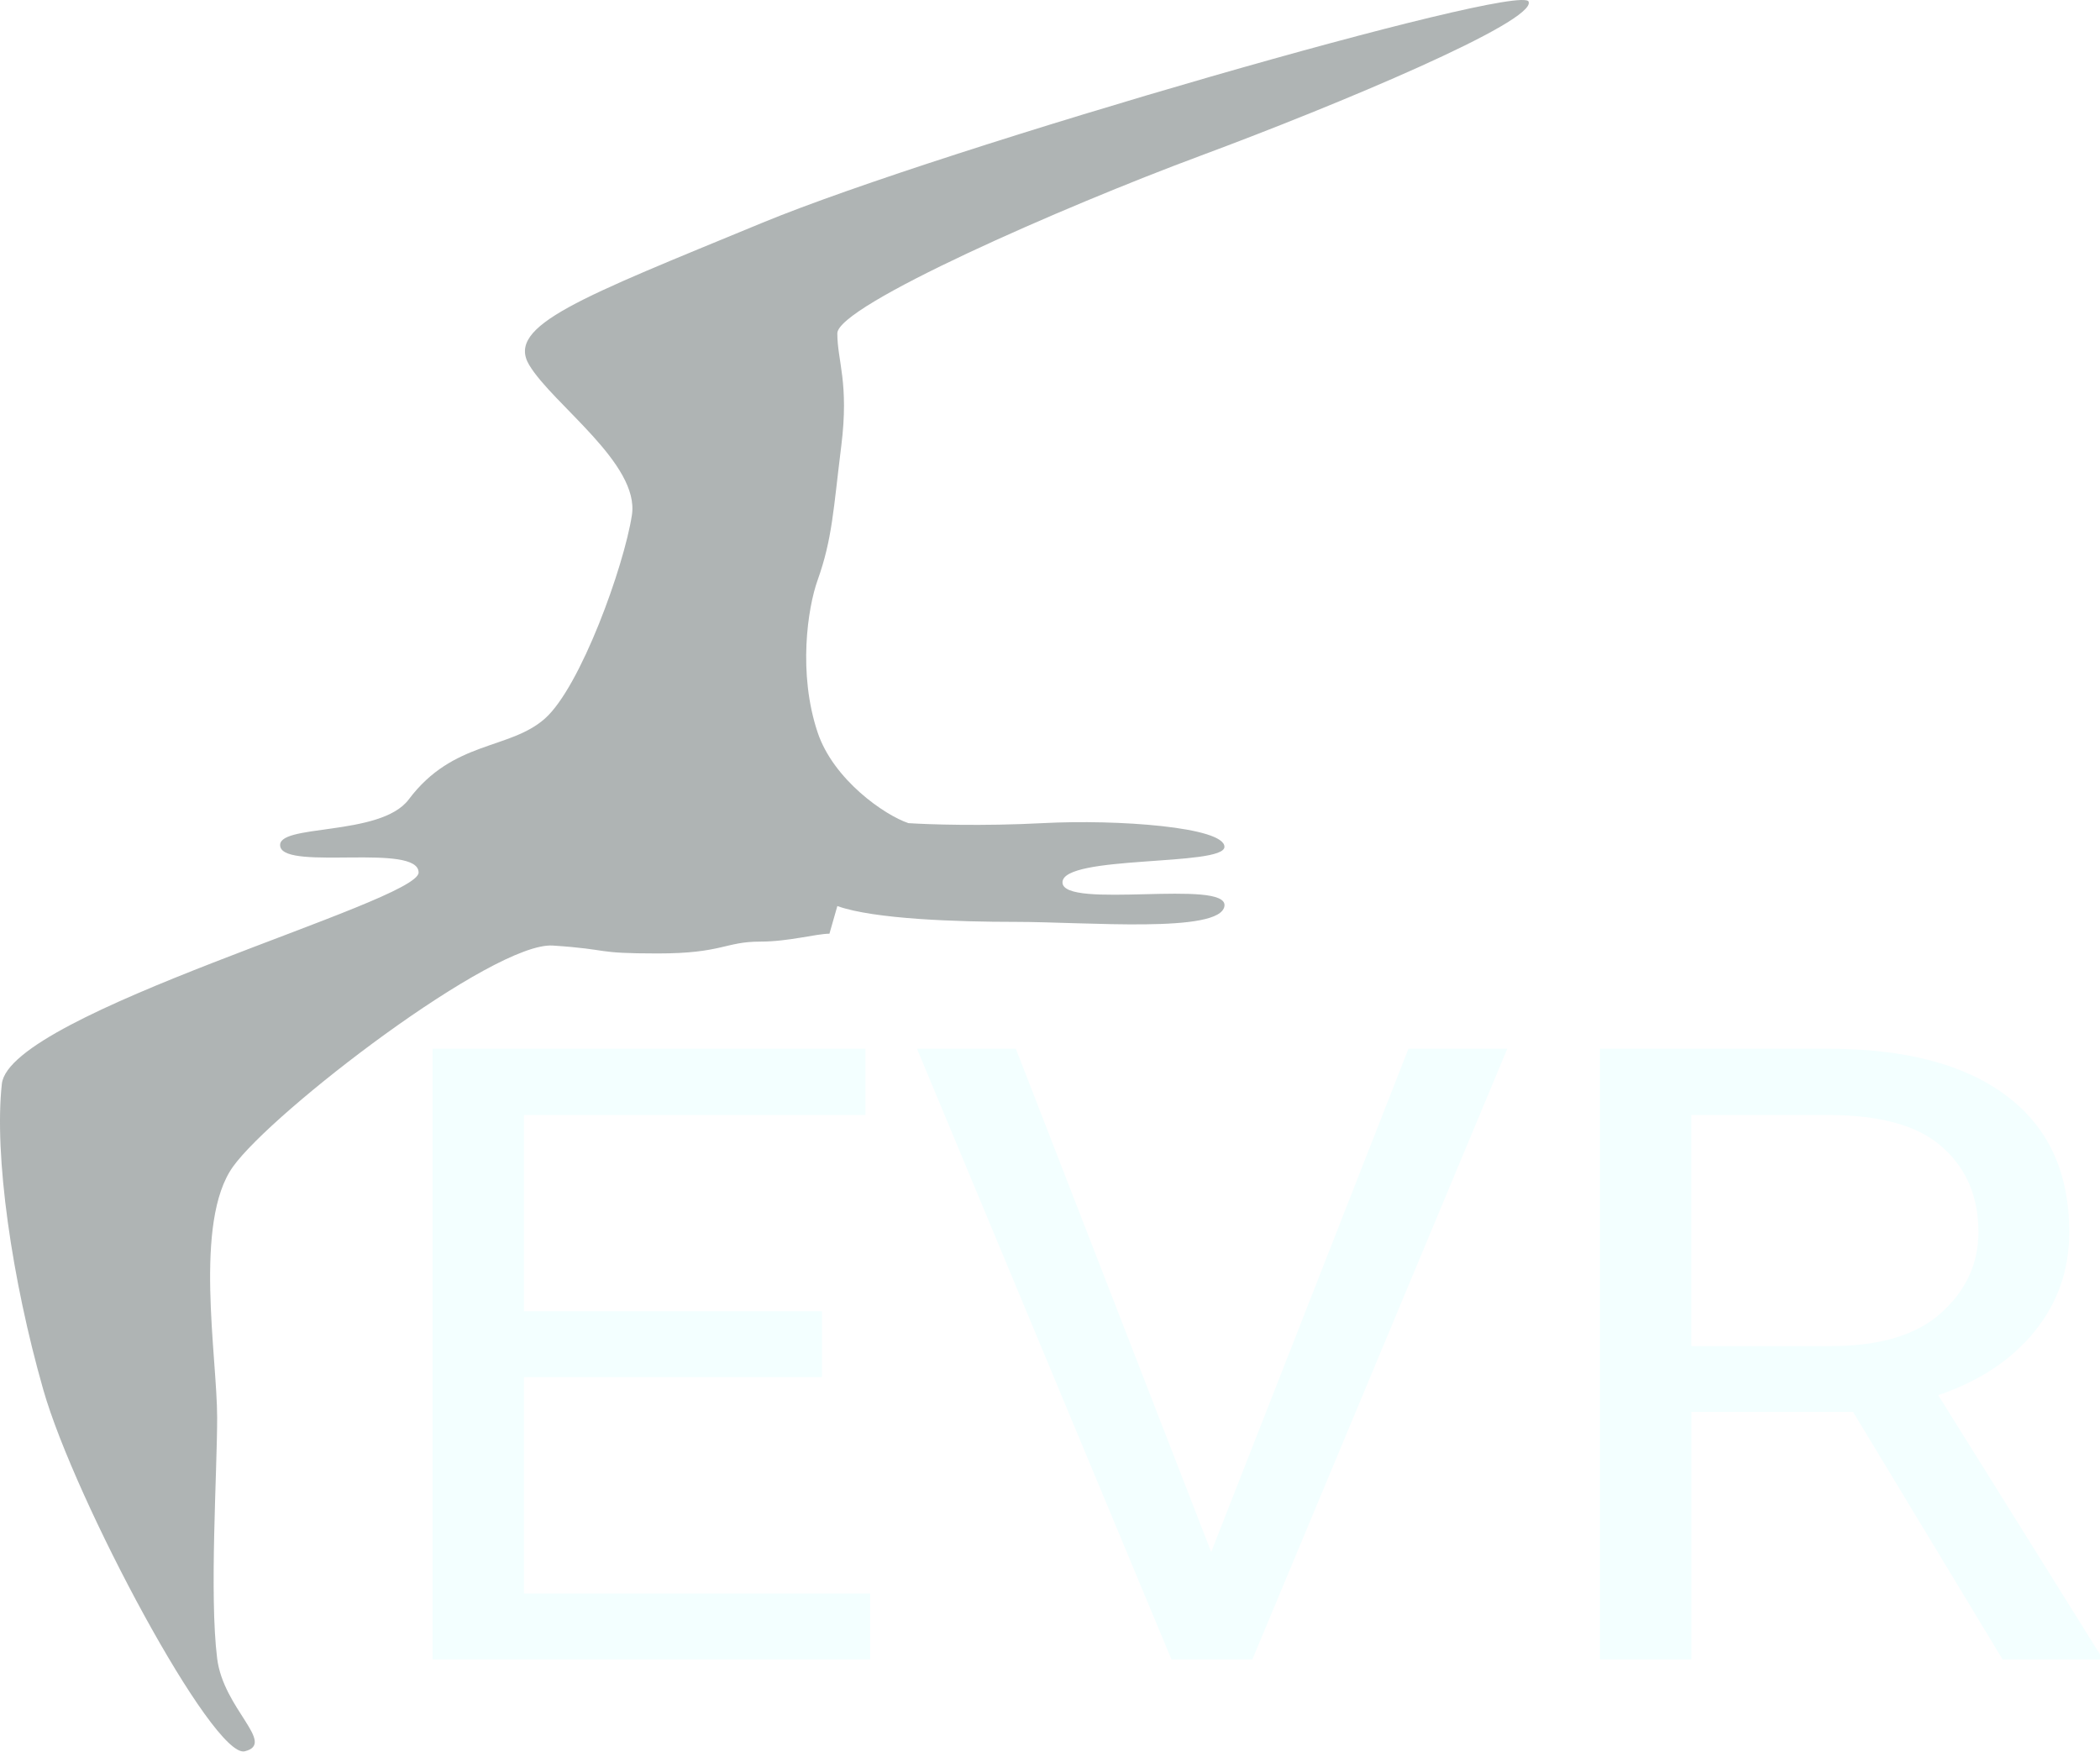
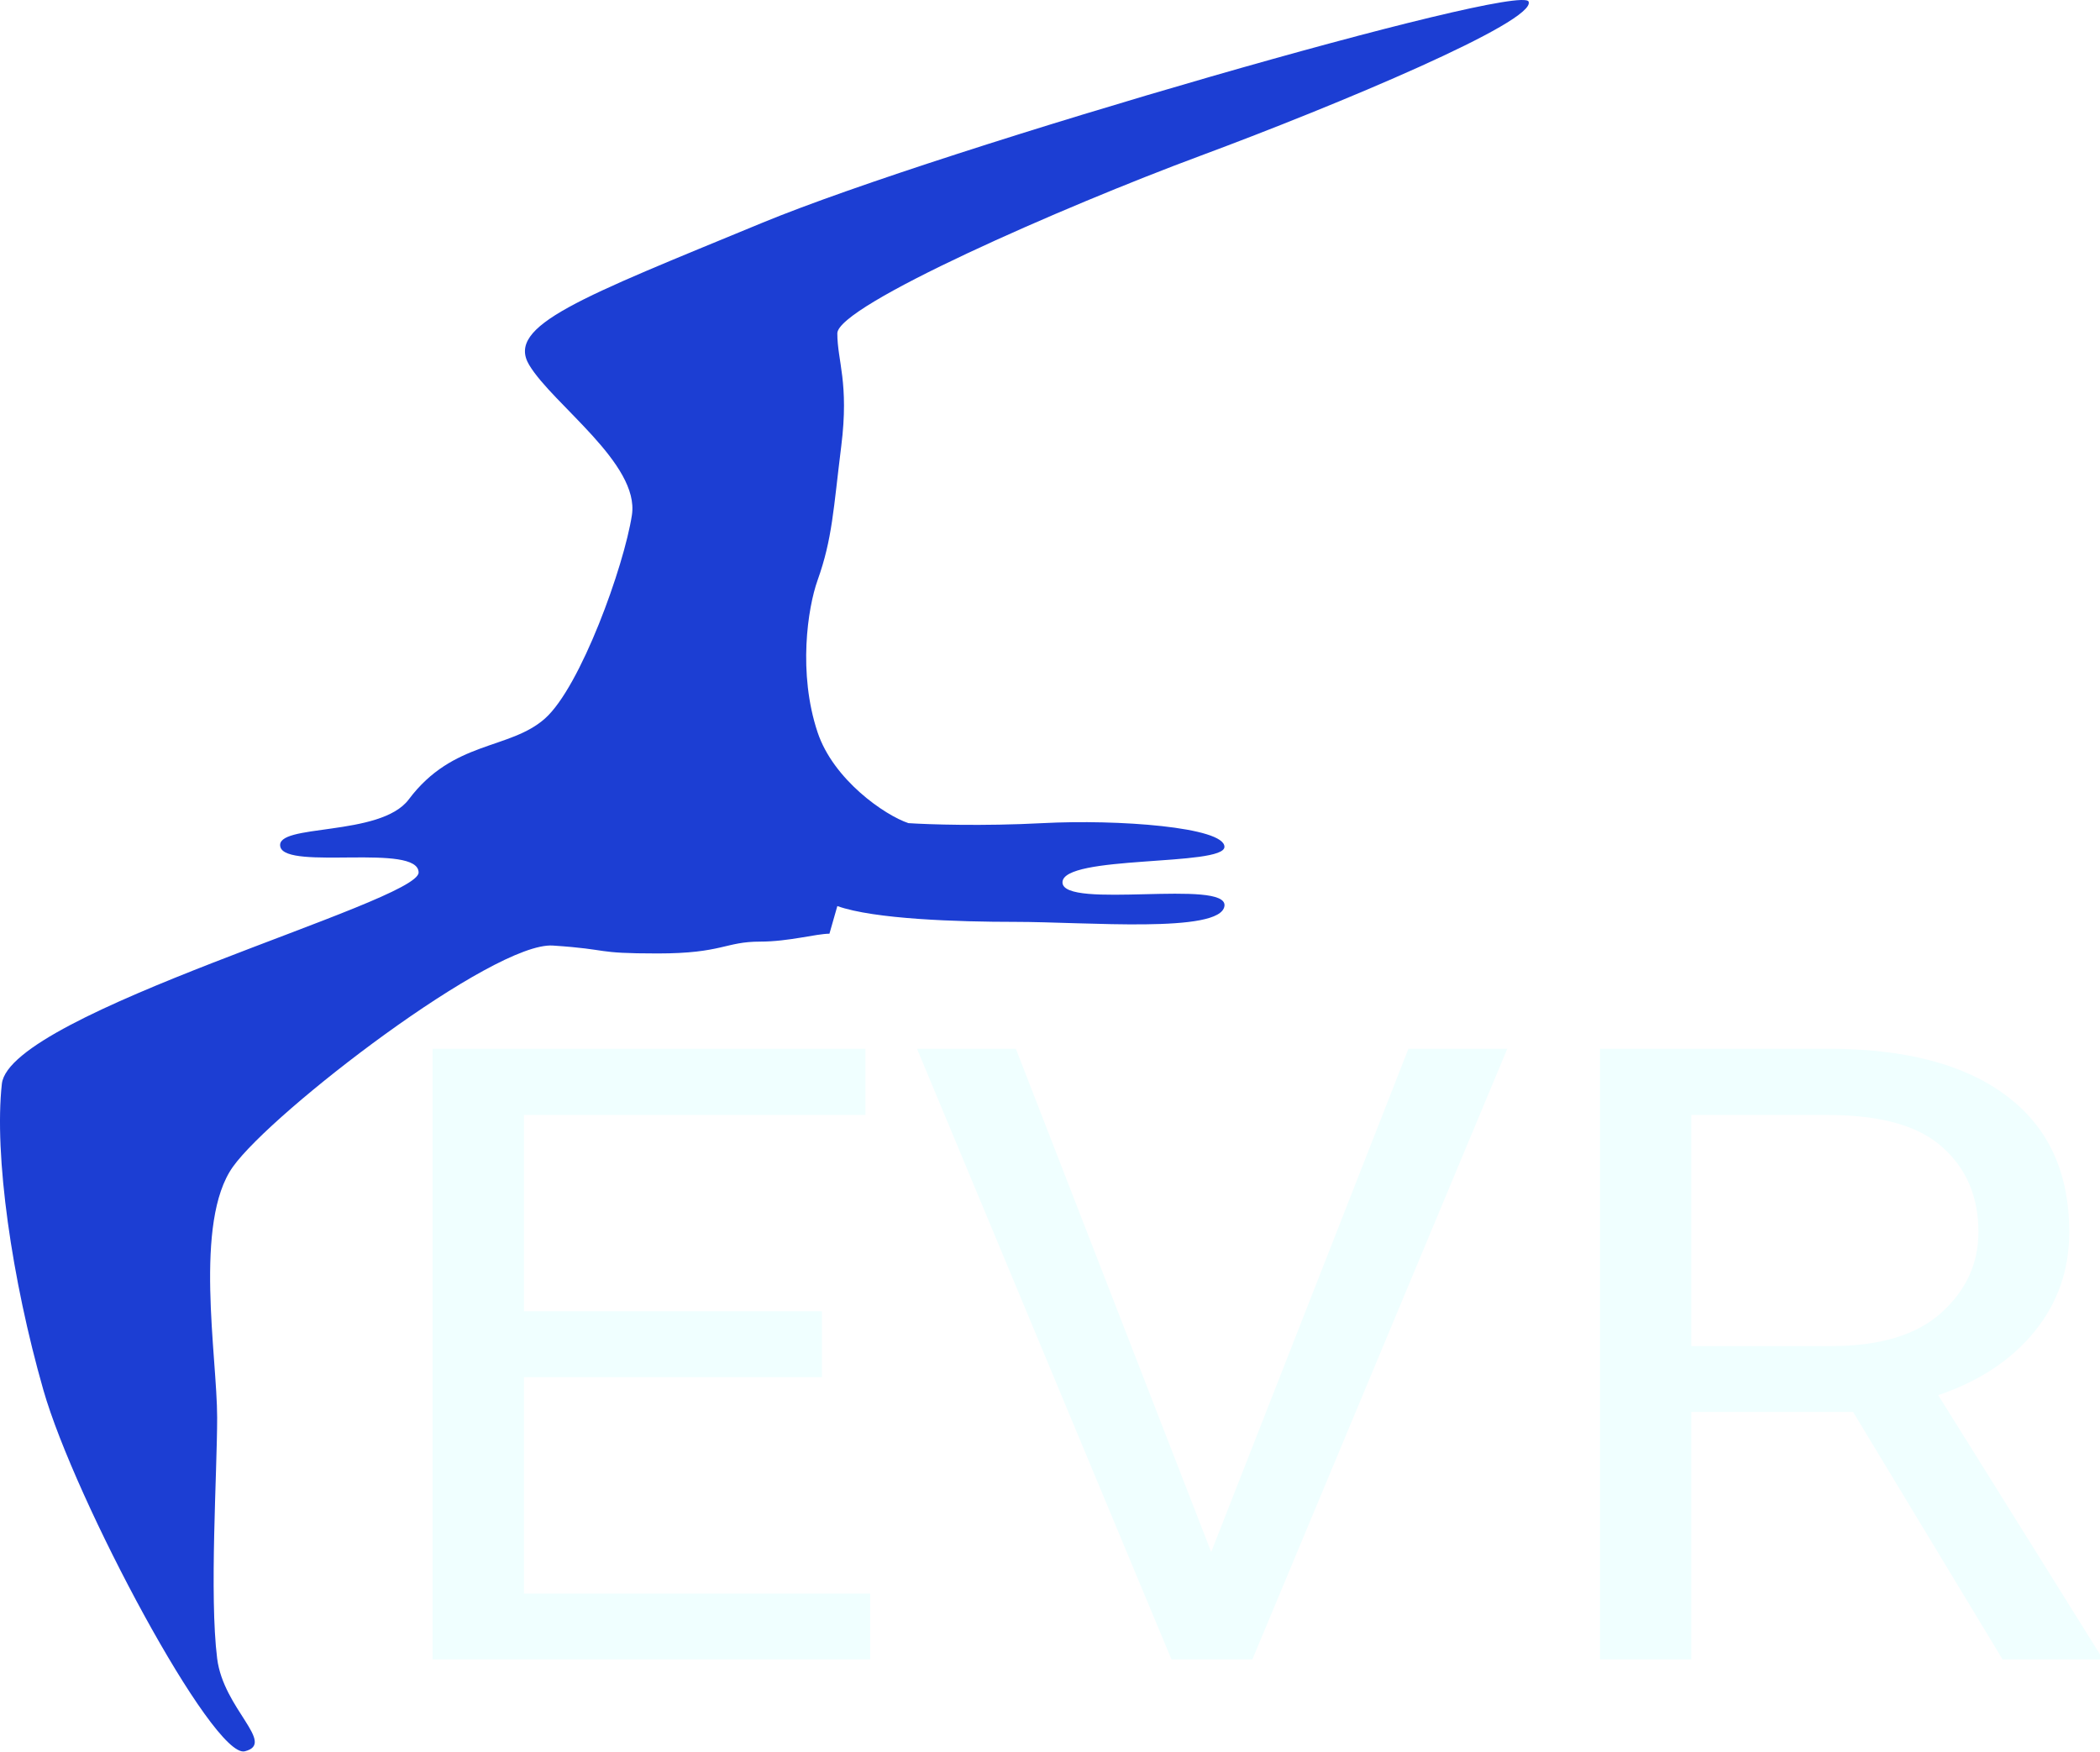
<svg xmlns="http://www.w3.org/2000/svg" width="226.428" height="188.874" viewBox="0 0 226.428 188.874" fill="none" version="1.1" id="logo" class="fevrIcon">
  <defs id="defs8" />
-   <path d="m 23.414,178.846 c 0.681,5.452 6.389,9.157 2.981,10.009 -3.407,0.852 -18.314,-27.046 -21.722,-38.971 -3.407,-11.926 -5.324,-25.342 -4.472,-33.008 0.852,-7.666 44.934,-19.592 44.934,-22.786 0,-3.194 -14.268,-0.213 -14.907,-2.768 -0.639,-2.555 10.776,-1.022 13.842,-5.111 4.792,-6.389 10.861,-5.324 14.694,-8.731 3.833,-3.407 8.518,-16.398 9.37,-21.935 0.852,-5.537 -8.518,-11.926 -11.074,-16.185 -2.556,-4.259 5.537,-7.241 25.129,-15.333 C 101.782,15.934 163.966,-1.955 164.818,0.175 165.669,2.304 144.374,11.248 129.467,16.785 c -14.907,5.537 -39.184,16.185 -39.184,19.166 0,2.981 1.278,5.324 0.426,12.139 -0.852,6.815 -0.954,9.997 -2.555,14.481 -1.065,2.981 -2.13,10.009 0,16.398 1.704,5.111 7.241,8.944 9.796,9.796 2.13,0.142 8.007,0.341 14.481,0 8.092,-0.426 19.592,0.426 19.592,2.555 0,2.13 -17.463,0.852 -17.463,3.833 0,2.981 17.888,-0.426 17.463,2.555 -0.426,2.981 -14.907,1.704 -22.573,1.704 -6.133,0 -15.191,-0.284 -19.166,-1.704 l -0.852,2.981 c -1.42,0 -4.387,0.852 -7.454,0.852 -3.833,0 -4.046,1.278 -11.074,1.278 -7.028,0 -4.898,-0.426 -11.287,-0.852 -6.389,-0.426 -30.24,17.888 -34.499,23.851 -4.259,5.963 -1.704,20.444 -1.704,27.046 0,5.932 -0.852,19.166 0,25.981 z" fill="#b1b9c6" id="path77" style="fill:#8d9494;fill-opacity:0.699;stroke-width:0.426" class="themeUIElement" />
-   <g aria-label="EVR Docs" transform="matrix(1.25089,0,0,1.109356,4.526516,23.30905)" id="text40985" style="font-size:83.502px;line-height:1.25;font-family:Roboto;-inkscape-font-specification:Roboto;white-space:pre;inline-size:690.468;fill:#f0ffff;fill-opacity:0.798;stroke-width:2.088">
-     <path d="M 33.672,140.297 V 80.932 H 70.979 v 6.442 H 41.541 v 19.082 h 25.687 v 6.401 H 41.541 v 21.039 h 29.845 v 6.401 z" style="fill:#f0ffff;fill-opacity:0.798" id="path8708" />
-     <path d="M 126.307,80.932 104.331,140.297 H 97.358 L 75.423,80.932 h 8.521 l 16.839,48.927 17.002,-48.927 z" style="fill:#f0ffff;fill-opacity:0.798" id="path8710" />
-     <path d="m 168.996,140.297 -12.884,-24.056 h -13.944 v 24.056 h -7.869 V 80.932 h 19.652 q 9.989,0 15.371,4.567 5.423,4.567 5.423,13.251 0,5.545 -3.017,9.704 -2.976,4.118 -8.277,6.157 l 13.944,25.197 v 0.489 z M 142.167,87.374 v 22.466 h 12.028 q 6.32,0 9.5,-3.221 3.221,-3.262 3.221,-7.869 0,-5.137 -3.099,-8.236 -3.058,-3.139 -9.867,-3.139 z" style="fill:#f0ffff;fill-opacity:0.798" id="path8712" />
+   <path d="m 23.414,178.846 c 0.681,5.452 6.389,9.157 2.981,10.009 -3.407,0.852 -18.314,-27.046 -21.722,-38.971 -3.407,-11.926 -5.324,-25.342 -4.472,-33.008 0.852,-7.666 44.934,-19.592 44.934,-22.786 0,-3.194 -14.268,-0.213 -14.907,-2.768 -0.639,-2.555 10.776,-1.022 13.842,-5.111 4.792,-6.389 10.861,-5.324 14.694,-8.731 3.833,-3.407 8.518,-16.398 9.37,-21.935 0.852,-5.537 -8.518,-11.926 -11.074,-16.185 -2.556,-4.259 5.537,-7.241 25.129,-15.333 C 101.782,15.934 163.966,-1.955 164.818,0.175 165.669,2.304 144.374,11.248 129.467,16.785 c -14.907,5.537 -39.184,16.185 -39.184,19.166 0,2.981 1.278,5.324 0.426,12.139 -0.852,6.815 -0.954,9.997 -2.555,14.481 -1.065,2.981 -2.13,10.009 0,16.398 1.704,5.111 7.241,8.944 9.796,9.796 2.13,0.142 8.007,0.341 14.481,0 8.092,-0.426 19.592,0.426 19.592,2.555 0,2.13 -17.463,0.852 -17.463,3.833 0,2.981 17.888,-0.426 17.463,2.555 -0.426,2.981 -14.907,1.704 -22.573,1.704 -6.133,0 -15.191,-0.284 -19.166,-1.704 l -0.852,2.981 c -1.42,0 -4.387,0.852 -7.454,0.852 -3.833,0 -4.046,1.278 -11.074,1.278 -7.028,0 -4.898,-0.426 -11.287,-0.852 -6.389,-0.426 -30.24,17.888 -34.499,23.851 -4.259,5.963 -1.704,20.444 -1.704,27.046 0,5.932 -0.852,19.166 0,25.981 z" fill="#b1b9c6" id="path77" style="fill:#1c3ed3;fill-opacity:1;stroke-width:0.426" class="themeUIElement" />
+   <g aria-label="EVR Docs" transform="matrix(1.25089,0,0,1.109356,4.526516,23.30905)" id="text40985" style="font-size:83.502px;line-height:1.25;font-family:Roboto;-inkscape-font-specification:Roboto;white-space:pre;inline-size:690.468;fill:#f0ffff;fill-opacity:1;stroke-width:2.088">
+     <path d="M 33.672,140.297 V 80.932 H 70.979 v 6.442 H 41.541 v 19.082 h 25.687 v 6.401 H 41.541 v 21.039 h 29.845 v 6.401 z" style="fill:#f0ffff;fill-opacity:1" id="path8708" />
+     <path d="M 126.307,80.932 104.331,140.297 H 97.358 L 75.423,80.932 h 8.521 l 16.839,48.927 17.002,-48.927 z" style="fill:#f0ffff;fill-opacity:1" id="path8710" />
+     <path d="m 168.996,140.297 -12.884,-24.056 h -13.944 v 24.056 h -7.869 V 80.932 h 19.652 q 9.989,0 15.371,4.567 5.423,4.567 5.423,13.251 0,5.545 -3.017,9.704 -2.976,4.118 -8.277,6.157 l 13.944,25.197 v 0.489 z M 142.167,87.374 v 22.466 h 12.028 q 6.32,0 9.5,-3.221 3.221,-3.262 3.221,-7.869 0,-5.137 -3.099,-8.236 -3.058,-3.139 -9.867,-3.139 z" style="fill:#f0ffff;fill-opacity:1" id="path8712" />
  </g>
</svg>
